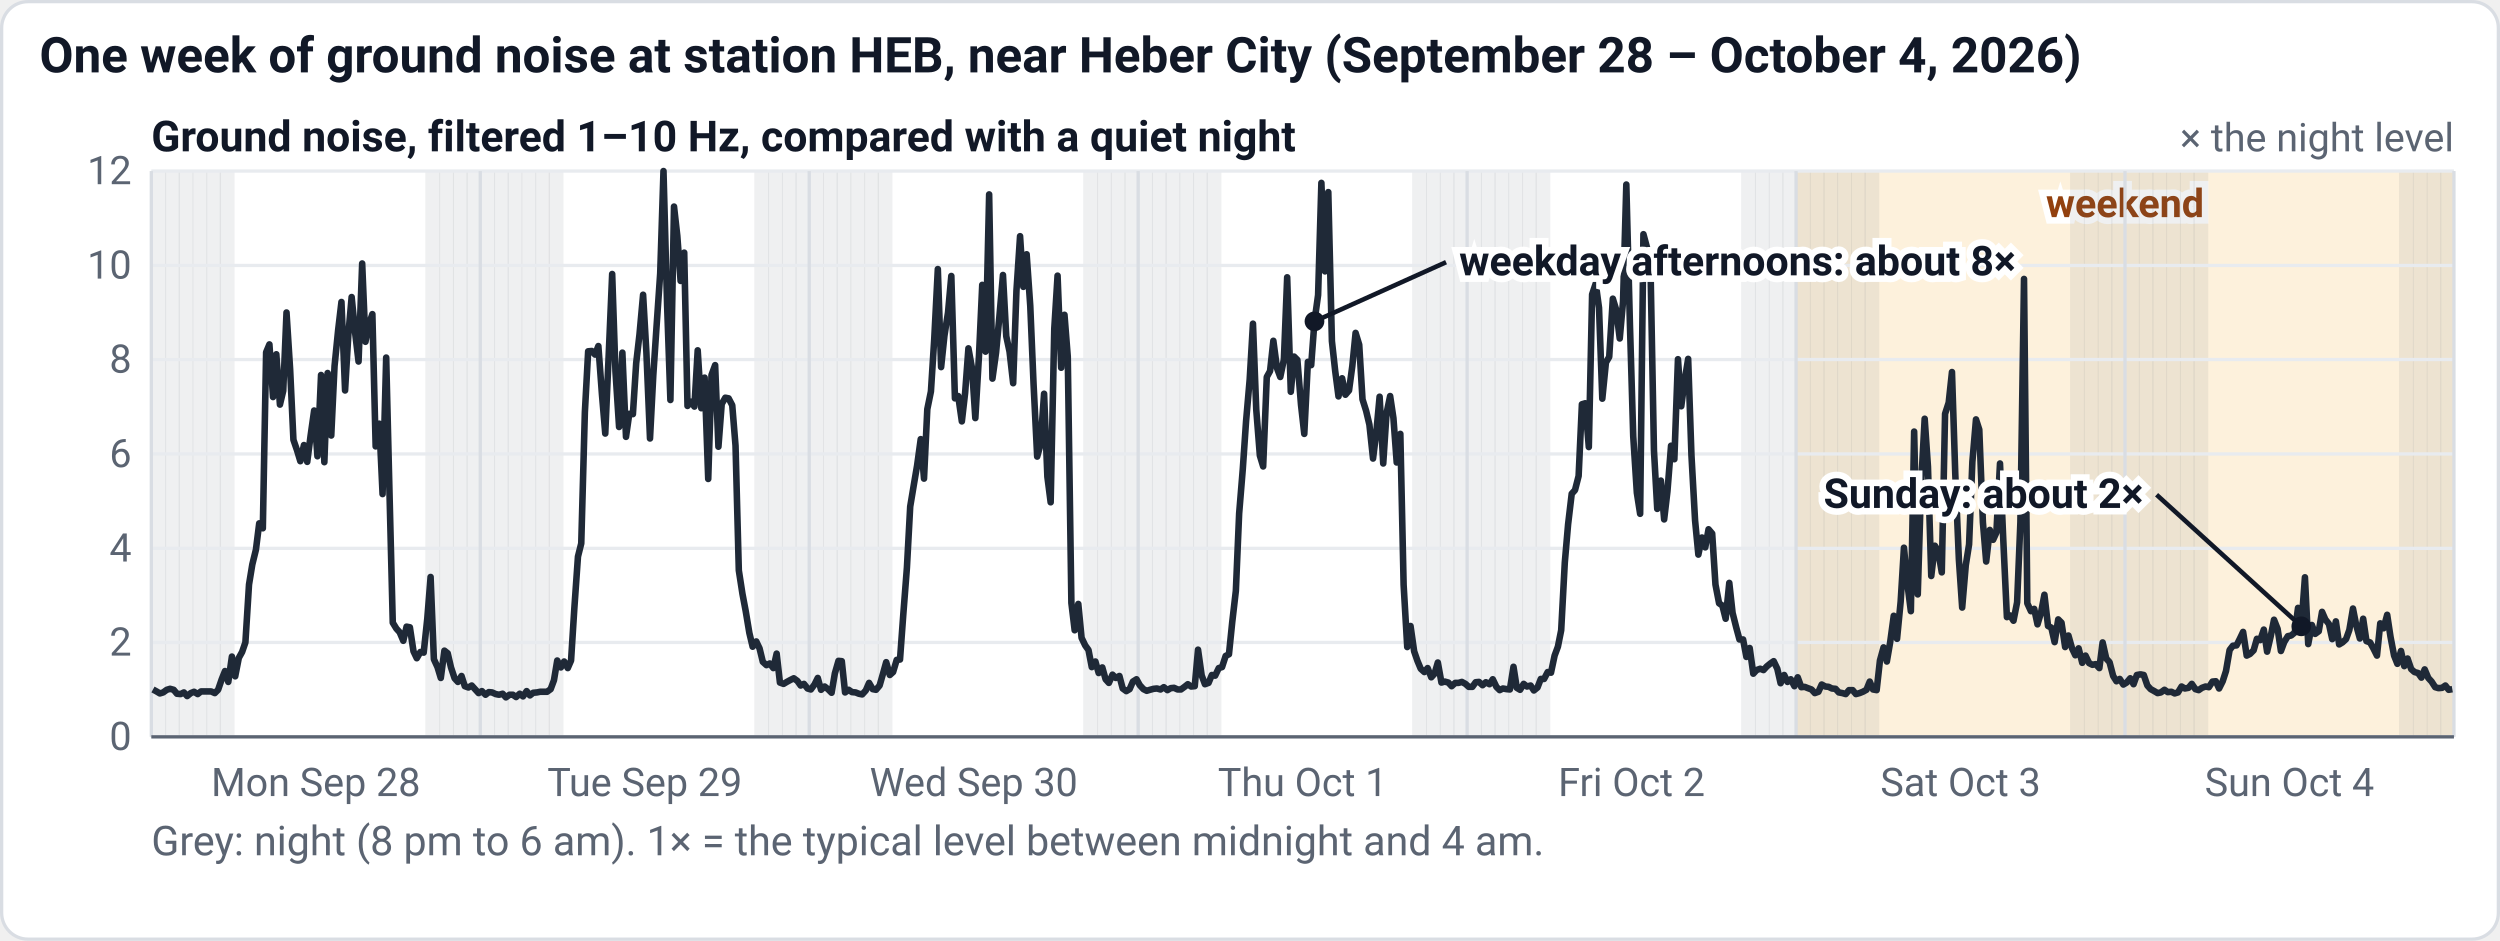
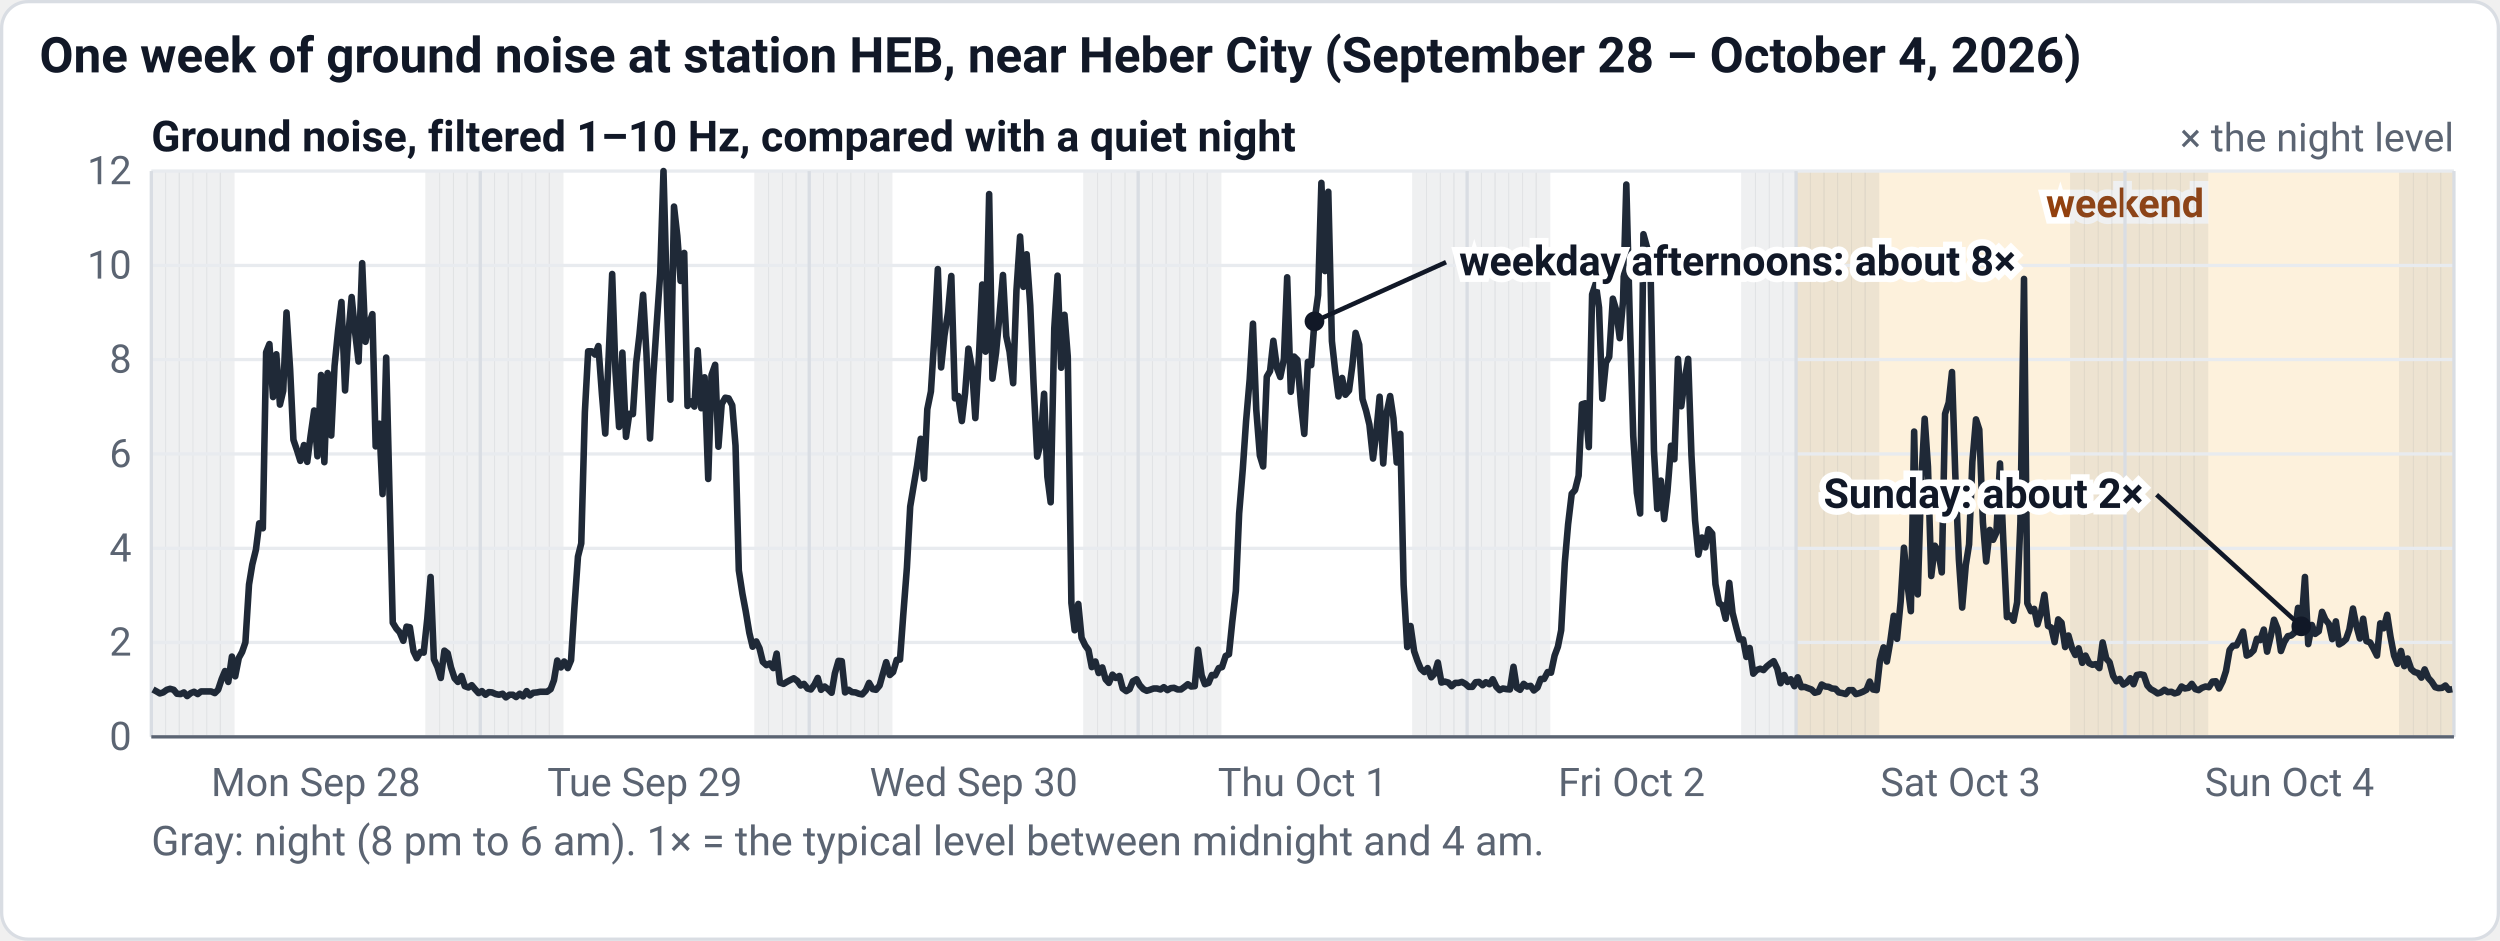
<svg xmlns="http://www.w3.org/2000/svg" viewBox="0 0 760 286" width="760" height="286" role="img" font-family="system-ui, -apple-system, Segoe UI, Roboto, sans-serif">
  <rect x="0.5" y="0.5" width="759" height="285" rx="8" fill="#ffffff" stroke="#d9dde3" />
  <text x="12" y="22" font-size="15" font-weight="600" fill="#111827">One week of ground noise at station HEB, near Heber City (September 28 – October 4, 2026)</text>
  <text x="46" y="46" font-size="13" font-weight="600" fill="#111827">Ground noise, filtered 1–10 Hz, compared with a quiet night</text>
  <rect x="546" y="52" width="200" height="172" fill="#fdf1dc" />
  <text x="646" y="66" font-size="12" font-weight="600" text-anchor="middle" fill="#92400e" stroke="#ffffff" stroke-width="4" paint-order="stroke">weekend</text>
  <rect x="46" y="52" width="4.5" height="172" fill="rgba(91,100,114,0.10)" />
  <rect x="50.2" y="52" width="4.5" height="172" fill="rgba(91,100,114,0.10)" />
  <rect x="54.3" y="52" width="4.5" height="172" fill="rgba(91,100,114,0.10)" />
  <rect x="58.5" y="52" width="4.5" height="172" fill="rgba(91,100,114,0.10)" />
  <rect x="62.7" y="52" width="4.5" height="172" fill="rgba(91,100,114,0.10)" />
  <rect x="66.8" y="52" width="4.5" height="172" fill="rgba(91,100,114,0.10)" />
  <rect x="129.3" y="52" width="4.5" height="172" fill="rgba(91,100,114,0.10)" />
  <rect x="133.5" y="52" width="4.5" height="172" fill="rgba(91,100,114,0.10)" />
  <rect x="137.7" y="52" width="4.5" height="172" fill="rgba(91,100,114,0.10)" />
  <rect x="141.8" y="52" width="4.5" height="172" fill="rgba(91,100,114,0.10)" />
  <rect x="146" y="52" width="4.5" height="172" fill="rgba(91,100,114,0.10)" />
  <rect x="150.2" y="52" width="4.5" height="172" fill="rgba(91,100,114,0.10)" />
  <rect x="154.3" y="52" width="4.5" height="172" fill="rgba(91,100,114,0.10)" />
  <rect x="158.5" y="52" width="4.5" height="172" fill="rgba(91,100,114,0.10)" />
  <rect x="162.7" y="52" width="4.5" height="172" fill="rgba(91,100,114,0.10)" />
  <rect x="166.8" y="52" width="4.5" height="172" fill="rgba(91,100,114,0.10)" />
  <rect x="229.3" y="52" width="4.5" height="172" fill="rgba(91,100,114,0.10)" />
  <rect x="233.5" y="52" width="4.5" height="172" fill="rgba(91,100,114,0.10)" />
  <rect x="237.7" y="52" width="4.5" height="172" fill="rgba(91,100,114,0.10)" />
  <rect x="241.8" y="52" width="4.5" height="172" fill="rgba(91,100,114,0.10)" />
  <rect x="246" y="52" width="4.5" height="172" fill="rgba(91,100,114,0.10)" />
  <rect x="250.2" y="52" width="4.5" height="172" fill="rgba(91,100,114,0.10)" />
  <rect x="254.3" y="52" width="4.5" height="172" fill="rgba(91,100,114,0.10)" />
  <rect x="258.5" y="52" width="4.5" height="172" fill="rgba(91,100,114,0.10)" />
  <rect x="262.7" y="52" width="4.5" height="172" fill="rgba(91,100,114,0.10)" />
  <rect x="266.8" y="52" width="4.5" height="172" fill="rgba(91,100,114,0.10)" />
  <rect x="329.3" y="52" width="4.5" height="172" fill="rgba(91,100,114,0.10)" />
  <rect x="333.5" y="52" width="4.5" height="172" fill="rgba(91,100,114,0.10)" />
  <rect x="337.7" y="52" width="4.5" height="172" fill="rgba(91,100,114,0.10)" />
  <rect x="341.8" y="52" width="4.5" height="172" fill="rgba(91,100,114,0.10)" />
  <rect x="346" y="52" width="4.5" height="172" fill="rgba(91,100,114,0.10)" />
  <rect x="350.2" y="52" width="4.5" height="172" fill="rgba(91,100,114,0.10)" />
  <rect x="354.3" y="52" width="4.5" height="172" fill="rgba(91,100,114,0.10)" />
  <rect x="358.5" y="52" width="4.5" height="172" fill="rgba(91,100,114,0.10)" />
  <rect x="362.7" y="52" width="4.5" height="172" fill="rgba(91,100,114,0.10)" />
  <rect x="366.8" y="52" width="4.5" height="172" fill="rgba(91,100,114,0.10)" />
  <rect x="429.3" y="52" width="4.5" height="172" fill="rgba(91,100,114,0.10)" />
  <rect x="433.5" y="52" width="4.5" height="172" fill="rgba(91,100,114,0.10)" />
  <rect x="437.7" y="52" width="4.5" height="172" fill="rgba(91,100,114,0.10)" />
  <rect x="441.8" y="52" width="4.5" height="172" fill="rgba(91,100,114,0.10)" />
  <rect x="446" y="52" width="4.5" height="172" fill="rgba(91,100,114,0.10)" />
  <rect x="450.2" y="52" width="4.5" height="172" fill="rgba(91,100,114,0.10)" />
  <rect x="454.3" y="52" width="4.5" height="172" fill="rgba(91,100,114,0.10)" />
  <rect x="458.5" y="52" width="4.5" height="172" fill="rgba(91,100,114,0.10)" />
  <rect x="462.7" y="52" width="4.5" height="172" fill="rgba(91,100,114,0.10)" />
  <rect x="466.8" y="52" width="4.5" height="172" fill="rgba(91,100,114,0.10)" />
  <rect x="529.3" y="52" width="4.5" height="172" fill="rgba(91,100,114,0.10)" />
  <rect x="533.5" y="52" width="4.5" height="172" fill="rgba(91,100,114,0.10)" />
  <rect x="537.7" y="52" width="4.5" height="172" fill="rgba(91,100,114,0.10)" />
  <rect x="541.8" y="52" width="4.5" height="172" fill="rgba(91,100,114,0.10)" />
  <rect x="546" y="52" width="4.5" height="172" fill="rgba(91,100,114,0.10)" />
  <rect x="550.2" y="52" width="4.5" height="172" fill="rgba(91,100,114,0.10)" />
  <rect x="554.3" y="52" width="4.5" height="172" fill="rgba(91,100,114,0.10)" />
  <rect x="558.5" y="52" width="4.5" height="172" fill="rgba(91,100,114,0.10)" />
  <rect x="562.7" y="52" width="4.5" height="172" fill="rgba(91,100,114,0.10)" />
  <rect x="566.8" y="52" width="4.5" height="172" fill="rgba(91,100,114,0.10)" />
  <rect x="629.3" y="52" width="4.5" height="172" fill="rgba(91,100,114,0.10)" />
  <rect x="633.5" y="52" width="4.5" height="172" fill="rgba(91,100,114,0.10)" />
  <rect x="637.7" y="52" width="4.5" height="172" fill="rgba(91,100,114,0.10)" />
  <rect x="641.8" y="52" width="4.5" height="172" fill="rgba(91,100,114,0.10)" />
  <rect x="646" y="52" width="4.5" height="172" fill="rgba(91,100,114,0.10)" />
  <rect x="650.2" y="52" width="4.5" height="172" fill="rgba(91,100,114,0.10)" />
  <rect x="654.3" y="52" width="4.5" height="172" fill="rgba(91,100,114,0.10)" />
  <rect x="658.5" y="52" width="4.5" height="172" fill="rgba(91,100,114,0.10)" />
  <rect x="662.7" y="52" width="4.5" height="172" fill="rgba(91,100,114,0.10)" />
  <rect x="666.8" y="52" width="4.5" height="172" fill="rgba(91,100,114,0.10)" />
  <rect x="729.3" y="52" width="4.5" height="172" fill="rgba(91,100,114,0.10)" />
  <rect x="733.5" y="52" width="4.5" height="172" fill="rgba(91,100,114,0.10)" />
  <rect x="737.7" y="52" width="4.5" height="172" fill="rgba(91,100,114,0.10)" />
  <rect x="741.8" y="52" width="4.5" height="172" fill="rgba(91,100,114,0.10)" />
  <line x1="46" y1="224" x2="746" y2="224" stroke="#e8ebef" />
  <text x="40" y="228" font-size="12" text-anchor="end" fill="#5b6472">0</text>
  <line x1="46" y1="195.3" x2="746" y2="195.3" stroke="#e8ebef" />
  <text x="40" y="199.3" font-size="12" text-anchor="end" fill="#5b6472">2</text>
  <line x1="46" y1="166.7" x2="746" y2="166.7" stroke="#e8ebef" />
  <text x="40" y="170.7" font-size="12" text-anchor="end" fill="#5b6472">4</text>
  <line x1="46" y1="138" x2="746" y2="138" stroke="#e8ebef" />
  <text x="40" y="142" font-size="12" text-anchor="end" fill="#5b6472">6</text>
  <line x1="46" y1="109.3" x2="746" y2="109.3" stroke="#e8ebef" />
  <text x="40" y="113.3" font-size="12" text-anchor="end" fill="#5b6472">8</text>
  <line x1="46" y1="80.7" x2="746" y2="80.7" stroke="#e8ebef" />
  <text x="40" y="84.7" font-size="12" text-anchor="end" fill="#5b6472">10</text>
  <line x1="46" y1="52" x2="746" y2="52" stroke="#e8ebef" />
  <text x="40" y="56" font-size="12" text-anchor="end" fill="#5b6472">12</text>
  <line x1="46" y1="52" x2="46" y2="224" stroke="#d9dde3" />
  <line x1="146" y1="52" x2="146" y2="224" stroke="#d9dde3" />
  <line x1="246" y1="52" x2="246" y2="224" stroke="#d9dde3" />
  <line x1="346" y1="52" x2="346" y2="224" stroke="#d9dde3" />
  <line x1="446" y1="52" x2="446" y2="224" stroke="#d9dde3" />
  <line x1="546" y1="52" x2="546" y2="224" stroke="#d9dde3" />
  <line x1="646" y1="52" x2="646" y2="224" stroke="#d9dde3" />
  <line x1="746" y1="52" x2="746" y2="224" stroke="#d9dde3" />
  <text x="746" y="46" font-size="12" text-anchor="end" fill="#5b6472">× the night level</text>
-   <path d="M46.5 209.6L47.6 210.2L48.6 210.8L49.6 210.5L50.7 209.7L51.7 209.4L52.8 209.7L53.8 210.9L54.9 211L55.9 210.5L56.9 211.6L58 210.7L59 210.3L60.1 211L61.1 210.2L62.1 210.2L63.2 210.2L64.2 210.2L65.3 210.7L66.3 209.7L67.4 206.5L68.4 204L69.4 207.3L70.5 199.6L71.5 205.6L72.6 200L73.6 198.2L74.6 195.3L75.7 177.7L76.7 171.6L77.8 167.1L78.8 159.1L79.9 160.6L80.9 107.1L81.9 104.7L83 120.7L84 107.7L85.1 123L86.1 118.8L87.1 95L88.2 112.3L89.2 133.7L90.3 136.9L91.3 140.2L92.4 135.3L93.4 140.4L94.4 132.6L95.5 124.8L96.5 138.7L97.6 114L98.6 140.5L99.6 113.4L100.7 132.4L101.7 111.3L102.8 100.3L103.8 91.8L104.9 118.7L105.9 101.7L106.9 90.3L108 101.5L109 109.9L110.1 80.1L111.1 103.9L112.1 98.8L113.2 95.5L114.2 135.7L115.3 128.8L116.3 150.2L117.4 108.7L118.4 149.5L119.4 189.3L120.5 191.1L121.5 192.2L122.6 194.8L123.6 190.5L124.6 190.7L125.7 198L126.7 200.1L127.8 198.2L128.8 198.4L129.9 188L130.9 175.4L131.9 200.4L133 202.8L134 206.1L135.1 197.8L136.1 198.6L137.1 202.9L138.2 206.2L139.2 207.3L140.3 205.5L141.3 208.6L142.4 209L143.4 208.4L144.4 209.5L145.5 210.7L146.5 210.1L147.6 211.2L148.6 210.4L149.6 210.5L150.7 211L151.7 211.2L152.8 210.9L153.8 212L154.9 211.2L155.9 211.2L156.9 211.9L158 210.9L159 211.7L160.1 210.1L161.1 211.4L162.1 210.6L163.2 210.5L164.2 210.3L165.3 210.3L166.3 210.3L167.4 209.5L168.4 206.8L169.4 200.8L170.5 202.9L171.5 201.1L172.6 203.1L173.6 200.8L174.6 184.9L175.7 169.2L176.7 165.2L177.8 125.3L178.8 106.8L179.9 106.7L180.9 107.8L181.9 105.2L183 120L184 131.8L185.1 106.6L186.1 83.3L187.1 112.9L188.2 129.8L189.2 107.2L190.3 132.8L191.3 125.8L192.4 125.9L193.4 110.4L194.4 101.7L195.5 89.6L196.5 107.1L197.6 133.3L198.6 114.1L199.6 99.1L200.7 83.1L201.7 52L202.8 92.8L203.8 121.6L204.9 62.8L205.9 71.7L206.9 85.4L208 76.8L209 123.4L210.1 122.1L211.1 123.6L212.1 106.5L213.2 124.1L214.2 114.8L215.3 145.6L216.3 114L217.4 111L218.4 135.8L219.4 122.8L220.5 120.9L221.5 121.1L222.6 123.2L223.6 135.5L224.6 173.4L225.7 180.5L226.7 185.8L227.8 192.4L228.8 196.6L229.9 195L230.9 197.1L231.9 201.2L233 202.2L234 201.7L235.1 203.1L236.1 198.7L237.1 207.5L238.2 207.9L239.2 207.3L240.3 206.7L241.3 206.2L242.4 207L243.4 208.4L244.4 207.9L245.5 209.3L246.5 209.6L247.6 208.1L248.6 206.1L249.6 209.7L250.7 208.7L251.7 209.5L252.8 210.6L253.8 204.7L254.9 200.9L255.9 201L256.9 210.5L258 209.7L259 210.4L260.1 210.5L261.1 210.9L262.1 211.1L263.2 209.9L264.2 207.6L265.3 209.5L266.3 209.7L267.4 208.4L268.4 204.9L269.4 201.3L270.5 205.2L271.5 204.3L272.6 200.6L273.6 200.5L274.6 186.8L275.7 172.6L276.7 154L277.8 147.4L278.8 141.5L279.9 133.5L280.9 145.5L281.9 124.4L283 119L284 103.2L285.1 81.8L286.1 111.6L287.1 102.1L288.2 95L289.2 83.9L290.3 121.1L291.3 120.4L292.4 128.1L293.4 119.4L294.4 105.9L295.5 112L296.5 127.1L297.6 108.3L298.6 86.6L299.6 106.9L300.7 59.1L301.7 115.1L302.8 107.2L303.8 96.4L304.9 83.6L305.9 102.2L306.9 106.9L308 116.5L309 88.4L310.1 71.8L311.1 87.2L312.1 77.3L313.2 93L314.2 116.7L315.3 138.8L316.3 135.2L317.4 119.7L318.4 144.9L319.4 152.7L320.5 99.9L321.5 83.8L322.6 111.8L323.6 95.7L324.6 108.4L325.7 183.3L326.7 191.6L327.8 183.6L328.8 193.9L329.9 196.2L330.9 197.6L331.9 202.8L333 201.1L334 204.6L335.1 202.9L336.1 206.5L337.1 207.6L338.2 205.1L339.2 206.1L340.3 205.5L341.3 209.3L342.4 210.1L343.4 209.5L344.4 207.2L345.5 206.5L346.5 208.3L347.6 209.5L348.6 210L349.6 209.7L350.7 209.4L351.7 209.3L352.8 209.6L353.8 208.9L354.9 209.8L355.9 209.2L356.9 209.1L358 209.6L359 209.6L360.1 208.8L361.1 208L362.1 208.7L363.2 208.6L364.2 197.5L365.3 205.3L366.3 208L367.4 207.6L368.4 205.2L369.4 205.4L370.5 203.1L371.5 202.8L372.6 199.4L373.6 198.9L374.6 189.1L375.7 179.6L376.7 156.1L377.8 142.7L378.8 128.1L379.9 115.4L380.9 98.4L381.9 124.5L383 138.5L384 141.8L385.1 114.6L386.1 112.8L387.1 103.6L388.2 111.9L389.2 114.6L390.3 109.3L391.3 84.3L392.4 119.1L393.4 108.4L394.4 109.4L395.5 123L396.5 131.9L397.6 110L398.6 111L399.6 97.7L400.7 89.7L401.7 55.6L402.8 82.5L403.8 58.4L404.9 103.7L405.9 112.8L406.9 120.5L408 115L409 120L410.1 118.7L411.1 111.3L412.1 101.2L413.2 104.8L414.2 121.4L415.3 124.9L416.3 129.1L417.4 139.4L418.4 131.4L419.4 120.6L420.5 140.9L421.5 125.7L422.6 120.4L423.6 127.1L424.6 140.6L425.7 131.9L426.7 177.8L427.8 196.7L428.8 190.3L429.9 198L430.9 200.9L431.9 203.3L433 204.3L434 203.1L435.1 205.9L436.1 204.8L437.1 201.4L438.2 207.5L439.2 207.2L440.3 207.5L441.3 208.6L442.4 207.6L443.4 207.6L444.4 207.3L445.5 207.9L446.5 208.8L447.6 208.8L448.6 207.4L449.6 207.3L450.7 208.3L451.7 207.4L452.8 208L453.8 206.5L454.9 208.8L455.9 209.8L456.9 209.3L458 209.5L459 209.6L460.1 202.7L461.1 209.1L462.1 209.7L463.2 207.9L464.2 208.7L465.3 208.4L466.3 209.9L467.4 209L468.4 206.4L469.4 206.4L470.5 204.3L471.5 204.5L472.6 199.3L473.6 196.6L474.6 191.6L475.7 171L476.7 159.4L477.8 150.1L478.8 149L479.9 144.7L480.9 122.9L481.9 122.6L483 135.9L484 89.5L485.1 86.2L486.1 93.6L487.1 121.2L488.2 110.2L489.2 108.5L490.3 90.8L491.3 94.1L492.4 102.9L493.4 91.7L494.4 56.1L495.5 98.7L496.5 132.6L497.6 149.8L498.6 156.2L499.6 71.2L500.7 75.3L501.7 78.4L502.8 136.9L503.8 154.7L504.9 146.1L505.9 157.9L506.9 149.4L508 135.5L509 139.6L510.1 109.2L511.1 123.5L512.1 115.9L513.2 109.1L514.2 138.4L515.3 158.2L516.3 168.6L517.4 163.4L518.4 166.4L519.4 160.9L520.5 162.2L521.5 177.7L522.6 183.4L523.6 184.1L524.6 188.1L525.7 177.2L526.7 186.3L527.8 190.7L528.8 194.4L529.9 194.4L530.9 199.7L531.9 197L533 204.8L534 203.7L535.1 203.3L536.1 203.7L537.1 202.6L538.2 201.7L539.2 201L540.3 203.3L541.3 207.7L542.4 205.2L543.4 207.3L544.4 206.5L545.5 208.6L546.5 205.9L547.6 208.9L548.6 208.8L549.6 209.2L550.7 209.6L551.7 210.7L552.8 210.3L553.8 208.1L554.9 208.7L555.9 208.8L556.9 209.3L558 209.4L559 210.5L560.1 210.7L561.1 211L562.1 209.8L563.2 209.8L564.2 211L565.3 210.7L566.3 210.3L567.4 209.7L568.4 207.2L569.4 209.6L570.5 209.8L571.5 200.8L572.6 196.8L573.6 201.1L574.6 195.3L575.7 187.2L576.7 194.2L577.8 182.9L578.8 166.5L579.9 177.9L580.9 185.8L581.9 131.2L583 180.7L584 147.7L585.1 127.3L586.1 141.9L587.1 175.1L588.2 165.9L589.2 167.5L590.3 174L591.3 125.8L592.4 122.4L593.4 113.1L594.4 144L595.5 170.1L596.5 184.7L597.6 171.8L598.6 165.5L599.6 140.4L600.7 127.5L601.7 130.6L602.8 158.8L603.8 170.7L604.9 161.1L605.9 164.1L606.9 161.9L608 140.9L609 164.2L610.1 187.6L611.1 187.1L612.1 188.7L613.2 183.1L614.2 158.7L615.3 84.8L616.3 183.4L617.4 185.8L618.4 185.1L619.4 189.8L620.5 186.1L621.5 180.8L622.6 190.3L623.6 190.8L624.6 195.2L625.7 188.3L626.7 189.3L627.8 196.7L628.8 193.2L629.9 197.1L630.9 199.2L631.9 197.1L633 201.5L634 199.3L635.1 201.6L636.1 202.1L637.1 201.9L638.2 203.1L639.2 195.3L640.3 200.2L641.3 201.3L642.4 205.5L643.4 207.1L644.4 206.4L645.5 208.1L646.5 207.5L647.6 206.2L648.6 208L649.6 205.2L650.7 205L651.7 205.2L652.8 208.4L653.8 209.5L654.9 210.1L655.9 210.7L656.9 210.5L658 209.7L659 210.4L660.1 210.3L661.1 210.8L662.1 210.5L663.2 208.7L664.2 209.3L665.3 209.1L666.3 207.9L667.4 209.5L668.4 209.8L669.4 209.1L670.5 208.7L671.5 208.9L672.6 207.2L673.6 207.1L674.6 209.3L675.7 207.1L676.7 204L677.8 197.6L678.8 196.3L679.9 196.2L680.9 194.2L681.9 192.1L683 199.3L684 198.8L685.1 197.7L686.1 194.2L687.1 194.6L688.2 191.4L689.2 198.1L690.3 193.4L691.3 188.4L692.4 191.2L693.4 197.9L694.4 195.2L695.5 193.4L696.5 193.2L697.6 192.3L698.6 184.8L699.6 190.4L700.7 175.5L701.7 195.8L702.8 190L703.8 192.7L704.9 191.9L705.9 186L706.9 188.3L708 189.7L709 194.3L710.1 188.9L711.1 195.9L712.1 195.3L713.2 194.3L714.2 191.5L715.3 185L716.3 190.1L717.4 194.1L718.4 188.1L719.4 194.9L720.5 195.3L721.5 197.1L722.6 199.3L723.6 189.5L724.6 191L725.7 186.9L726.7 193.5L727.8 199.3L728.8 201.8L729.9 197.9L730.9 202.5L731.9 200.2L733 203.4L734 204.3L735.1 204.6L736.1 206L737.1 203.5L738.2 206.1L739.2 207.2L740.3 208.9L741.3 209.2L742.4 209.1L743.4 208.4L744.4 209.7L745.5 209.5" fill="none" stroke="#1f2937" stroke-width="2" stroke-linejoin="round" />
+   <path d="M46.5 209.6L47.6 210.2L48.6 210.8L49.6 210.5L50.7 209.7L51.7 209.4L52.8 209.7L53.8 210.9L54.9 211L55.9 210.5L56.9 211.6L58 210.7L59 210.3L60.1 211L61.1 210.2L62.1 210.2L63.2 210.2L64.2 210.2L65.3 210.7L66.3 209.7L67.4 206.4L68.4 204L69.4 207.3L70.5 199.6L71.5 205.6L72.6 200L73.6 198.2L74.6 195.3L75.7 177.7L76.7 171.6L77.8 167.1L78.8 159.1L79.9 160.6L80.9 107.1L81.9 104.6L83 120.7L84 107.7L85.1 123L86.1 118.8L87.1 95L88.2 112.3L89.2 133.7L90.3 136.9L91.3 140.1L92.4 135.3L93.4 140.4L94.4 132.6L95.5 124.8L96.5 138.7L97.6 114L98.6 140.5L99.6 113.4L100.7 132.4L101.7 111.3L102.8 100.3L103.8 91.8L104.9 118.7L105.9 101.7L106.9 90.3L108 101.5L109 109.9L110.1 80L111.1 103.9L112.1 98.8L113.2 95.5L114.2 135.7L115.3 128.8L116.3 150.2L117.4 108.7L118.4 149.5L119.4 189.3L120.5 191.1L121.5 192.2L122.6 194.8L123.6 190.5L124.6 190.7L125.7 198L126.7 200.1L127.8 198.2L128.8 198.4L129.9 188L130.9 175.4L131.9 200.4L133 202.8L134 206.1L135.1 197.8L136.1 198.6L137.1 202.9L138.2 206.2L139.2 207.3L140.3 205.5L141.3 208.6L142.4 209L143.4 208.3L144.4 209.5L145.5 210.7L146.5 210.1L147.6 211.2L148.6 210.4L149.6 210.5L150.7 211L151.7 211.2L152.8 210.9L153.8 212L154.9 211.2L155.9 211.2L156.9 211.9L158 210.9L159 211.7L160.1 210.1L161.1 211.4L162.1 210.6L163.2 210.5L164.2 210.3L165.3 210.3L166.3 210.3L167.4 209.5L168.4 206.8L169.4 200.8L170.5 202.9L171.5 201.1L172.6 203.1L173.6 200.7L174.6 184.9L175.7 169.2L176.7 165.2L177.8 125.3L178.8 106.8L179.9 106.8L180.9 107.8L181.9 105.2L183 120L184 131.8L185.1 106.7L186.1 83.3L187.1 112.9L188.2 129.8L189.2 107.2L190.3 132.8L191.3 125.8L192.4 125.9L193.4 110.3L194.4 101.7L195.5 89.6L196.5 107.1L197.6 133.3L198.6 114.1L199.6 99L200.7 83.2L201.7 52L202.8 92.8L203.8 121.5L204.9 62.8L205.9 71.7L206.9 85.4L208 76.9L209 123.4L210.1 122L211.1 123.6L212.1 106.5L213.2 124.1L214.2 114.7L215.3 145.6L216.3 114L217.4 110.9L218.4 135.8L219.4 122.8L220.5 120.9L221.5 121.1L222.6 123.2L223.6 135.5L224.6 173.4L225.7 180.5L226.7 185.8L227.8 192.4L228.8 196.6L229.9 195L230.9 197.1L231.9 201.2L233 202.2L234 201.7L235.1 203.1L236.1 198.7L237.1 207.5L238.2 207.9L239.2 207.3L240.3 206.7L241.3 206.2L242.4 207L243.4 208.4L244.4 207.9L245.5 209.3L246.5 209.6L247.6 208.1L248.6 206.1L249.6 209.7L250.7 208.7L251.7 209.5L252.8 210.6L253.8 204.7L254.9 200.9L255.9 201L256.9 210.5L258 209.7L259 210.4L260.1 210.5L261.1 210.9L262.1 211.1L263.2 209.9L264.2 207.6L265.3 209.5L266.3 209.7L267.4 208.4L268.4 204.8L269.4 201.3L270.5 205.2L271.5 204.3L272.6 200.6L273.6 200.5L274.6 186.8L275.7 172.6L276.7 154L277.8 147.4L278.8 141.5L279.9 133.4L280.9 145.5L281.9 124.4L283 119L284 103.1L285.1 81.8L286.1 111.7L287.1 102.1L288.2 95L289.2 83.9L290.3 121.1L291.3 120.4L292.4 128L293.4 119.4L294.4 106L295.5 112.1L296.5 127.1L297.6 108.3L298.6 86.5L299.6 106.9L300.7 59L301.7 115.1L302.8 107.2L303.8 96.4L304.9 83.6L305.9 102.2L306.9 106.9L308 116.5L309 88.3L310.1 71.9L311.1 87.2L312.1 77.3L313.2 92.9L314.2 116.6L315.3 138.8L316.3 135.1L317.4 119.7L318.4 144.9L319.4 152.7L320.5 99.8L321.5 83.8L322.6 111.8L323.6 95.7L324.6 108.4L325.7 183.3L326.7 191.6L327.8 183.6L328.8 193.9L329.9 196.2L330.9 197.6L331.9 202.8L333 201.1L334 204.6L335.1 202.9L336.1 206.5L337.1 207.6L338.2 205.1L339.2 206.1L340.3 205.5L341.3 209.3L342.4 210.1L343.4 209.5L344.4 207.1L345.5 206.5L346.5 208.3L347.6 209.5L348.6 210L349.6 209.7L350.7 209.3L351.7 209.3L352.8 209.6L353.8 208.9L354.9 209.8L355.9 209.2L356.9 209.1L358 209.6L359 209.6L360.1 208.8L361.1 208L362.1 208.7L363.2 208.6L364.2 197.5L365.3 205.3L366.3 208L367.4 207.6L368.4 205.2L369.4 205.3L370.5 203.1L371.5 202.8L372.6 199.4L373.6 198.9L374.6 189.1L375.7 179.6L376.7 156.1L377.8 142.7L378.8 128.1L379.9 115.3L380.9 98.4L381.9 124.5L383 138.5L384 141.8L385.1 114.5L386.1 112.8L387.1 103.6L388.2 111.9L389.2 114.6L390.3 109.2L391.3 84.3L392.4 119.1L393.4 108.4L394.4 109.4L395.5 123L396.5 131.9L397.6 110L398.6 111L399.6 97.7L400.7 89.7L401.7 55.6L402.8 82.4L403.8 58.3L404.9 103.7L405.9 112.8L406.9 120.5L408 114.9L409 120L410.1 118.7L411.1 111.2L412.1 101.2L413.2 104.8L414.2 121.3L415.3 124.9L416.3 129.1L417.4 139.4L418.4 131.4L419.4 120.6L420.5 140.9L421.5 125.7L422.6 120.4L423.6 127.1L424.6 140.6L425.7 131.9L426.7 177.8L427.8 196.7L428.8 190.3L429.9 198L430.9 200.9L431.9 203.3L433 204.3L434 203.1L435.1 205.9L436.1 204.8L437.1 201.4L438.2 207.5L439.2 207.2L440.3 207.5L441.3 208.6L442.4 207.6L443.4 207.6L444.4 207.3L445.5 207.9L446.5 208.8L447.6 208.8L448.6 207.4L449.6 207.3L450.7 208.3L451.7 207.4L452.8 208L453.8 206.5L454.9 208.8L455.9 209.8L456.9 209.3L458 209.5L459 209.6L460.1 202.7L461.1 209.1L462.1 209.7L463.2 207.9L464.2 208.7L465.3 208.5L466.3 209.9L467.4 209L468.4 206.4L469.4 206.4L470.5 204.3L471.5 204.5L472.6 199.3L473.6 196.6L474.6 191.6L475.7 171L476.7 159.4L477.8 150.1L478.8 149L479.9 144.6L480.9 122.9L481.9 122.6L483 135.9L484 89.5L485.1 86.2L486.1 93.5L487.1 121.2L488.2 110.2L489.2 108.5L490.3 90.8L491.3 94.2L492.4 102.8L493.4 91.6L494.4 56.1L495.5 98.7L496.5 132.5L497.6 149.8L498.6 156.1L499.6 71.2L500.7 75.2L501.7 78.4L502.8 136.9L503.8 154.7L504.9 146.1L505.9 157.8L506.9 149.4L508 135.5L509 139.6L510.1 109.1L511.1 123.5L512.1 115.8L513.2 109.1L514.2 138.4L515.3 158.2L516.3 168.6L517.4 163.4L518.4 166.4L519.4 160.9L520.5 162.2L521.5 177.6L522.6 183.4L523.6 184L524.6 188.1L525.7 177.2L526.7 186.3L527.8 190.7L528.8 194.4L529.9 194.4L530.9 199.7L531.9 197L533 204.8L534 203.7L535.1 203.3L536.1 203.7L537.1 202.6L538.2 201.7L539.2 201L540.3 203.3L541.3 207.7L542.4 205.2L543.4 207.3L544.4 206.5L545.5 208.6L546.5 205.9L547.6 208.9L548.6 208.8L549.6 209.2L550.7 209.6L551.7 210.6L552.8 210.3L553.8 208.1L554.9 208.7L555.9 208.8L556.9 209.3L558 209.4L559 210.5L560.1 210.7L561.1 211L562.1 209.8L563.2 209.8L564.2 211L565.3 210.7L566.3 210.3L567.4 209.7L568.4 207.2L569.4 209.6L570.5 209.8L571.5 200.8L572.6 196.8L573.6 201.1L574.6 195.3L575.7 187.2L576.7 194.2L577.8 182.9L578.8 166.5L579.9 177.9L580.9 185.8L581.9 131.2L583 180.7L584 147.7L585.1 127.3L586.1 141.9L587.1 175.1L588.2 165.9L589.2 167.5L590.3 174L591.3 125.8L592.4 122.4L593.4 113.1L594.4 144L595.5 170.1L596.5 184.7L597.6 171.8L598.6 165.5L599.6 140.4L600.7 127.5L601.7 130.6L602.8 158.8L603.8 170.7L604.9 161.1L605.9 164.1L606.9 161.9L608 140.9L609 164.2L610.1 187.6L611.1 187.1L612.1 188.7L613.2 183.1L614.2 158.7L615.3 84.8L616.3 183.4L617.4 185.8L618.4 185.1L619.4 189.8L620.5 186L621.5 180.8L622.6 190.3L623.6 190.8L624.6 195.2L625.7 188.3L626.7 189.3L627.8 196.7L628.8 193.2L629.9 197.1L630.9 199.1L631.9 197.1L633 201.5L634 199.3L635.1 201.6L636.1 202.1L637.1 201.9L638.2 203.1L639.2 195.3L640.3 200.2L641.3 201.3L642.4 205.5L643.4 207.1L644.4 206.4L645.5 208.1L646.5 207.5L647.6 206.2L648.6 208L649.6 205.2L650.7 205L651.7 205.2L652.8 208.4L653.8 209.5L654.9 210.1L655.9 210.8L656.9 210.5L658 209.7L659 210.4L660.1 210.3L661.1 210.8L662.1 210.5L663.2 208.7L664.2 209.3L665.3 209.1L666.3 207.9L667.4 209.5L668.4 209.8L669.4 209.1L670.5 208.7L671.5 208.9L672.6 207.2L673.6 207.1L674.6 209.3L675.7 207.1L676.7 204L677.8 197.6L678.8 196.3L679.9 196.2L680.9 194.2L681.9 192L683 199.3L684 198.8L685.1 197.7L686.1 194.2L687.1 194.6L688.2 191.4L689.2 198.1L690.3 193.4L691.3 188.4L692.4 191.2L693.4 197.9L694.4 195.2L695.5 193.4L696.5 193.2L697.6 192.3L698.6 184.8L699.6 190.4L700.7 175.4L701.7 195.8L702.8 190L703.8 192.7L704.9 191.9L705.9 186L706.9 188.3L708 189.7L709 194.3L710.1 188.9L711.1 195.9L712.1 195.3L713.2 194.3L714.2 191.4L715.3 185L716.3 190.1L717.4 194.1L718.4 188.1L719.4 194.9L720.5 195.3L721.5 197.1L722.6 199.3L723.6 189.5L724.6 191L725.7 186.9L726.7 193.5L727.8 199.3L728.8 201.8L729.9 197.9L730.9 202.5L731.9 200.2L733 203.4L734 204.3L735.1 204.6L736.1 206L737.1 203.5L738.2 206.1L739.2 207.2L740.3 208.9L741.3 209.2L742.4 209.1L743.4 208.4L744.4 209.7L745.5 209.5" fill="none" stroke="#1f2937" stroke-width="2" stroke-linejoin="round" />
  <line x1="46" y1="224" x2="746" y2="224" stroke="#5b6472" />
  <line x1="439.6" y1="79.7" x2="399.6" y2="97.7" stroke="#111827" stroke-width="1.4" />
  <circle cx="399.6" cy="97.7" r="3" fill="#111827" />
  <text x="443.6" y="83.7" font-size="12.5" font-weight="600" fill="#111827" stroke="#ffffff" stroke-width="4" paint-order="stroke">weekday afternoons: about 8×</text>
  <line x1="655.6" y1="150.4" x2="699.6" y2="190.4" stroke="#111827" stroke-width="1.4" />
  <circle cx="699.6" cy="190.4" r="3" fill="#111827" />
  <text x="651.6" y="154.4" font-size="12.5" font-weight="600" text-anchor="end" fill="#111827" stroke="#ffffff" stroke-width="4" paint-order="stroke">Sunday: about 2×</text>
  <text x="96" y="242" font-size="12" text-anchor="middle" fill="#5b6472">Mon Sep 28</text>
  <text x="196" y="242" font-size="12" text-anchor="middle" fill="#5b6472">Tue Sep 29</text>
  <text x="296" y="242" font-size="12" text-anchor="middle" fill="#5b6472">Wed Sep 30</text>
  <text x="396" y="242" font-size="12" text-anchor="middle" fill="#5b6472">Thu Oct 1</text>
  <text x="496" y="242" font-size="12" text-anchor="middle" fill="#5b6472">Fri Oct 2</text>
  <text x="596" y="242" font-size="12" text-anchor="middle" fill="#5b6472">Sat Oct 3</text>
  <text x="696" y="242" font-size="12" text-anchor="middle" fill="#5b6472">Sun Oct 4</text>
-   <text x="46" y="260" font-size="12.5" fill="#5b6472">Grey: night (8 pm to 6 am). 1× = the typical level between midnight and 4 am.</text>
+   <text x="46" y="260" font-size="12.5" fill="#5b6472">Gray: night (8 pm to 6 am). 1× = the typical level between midnight and 4 am.</text>
</svg>
